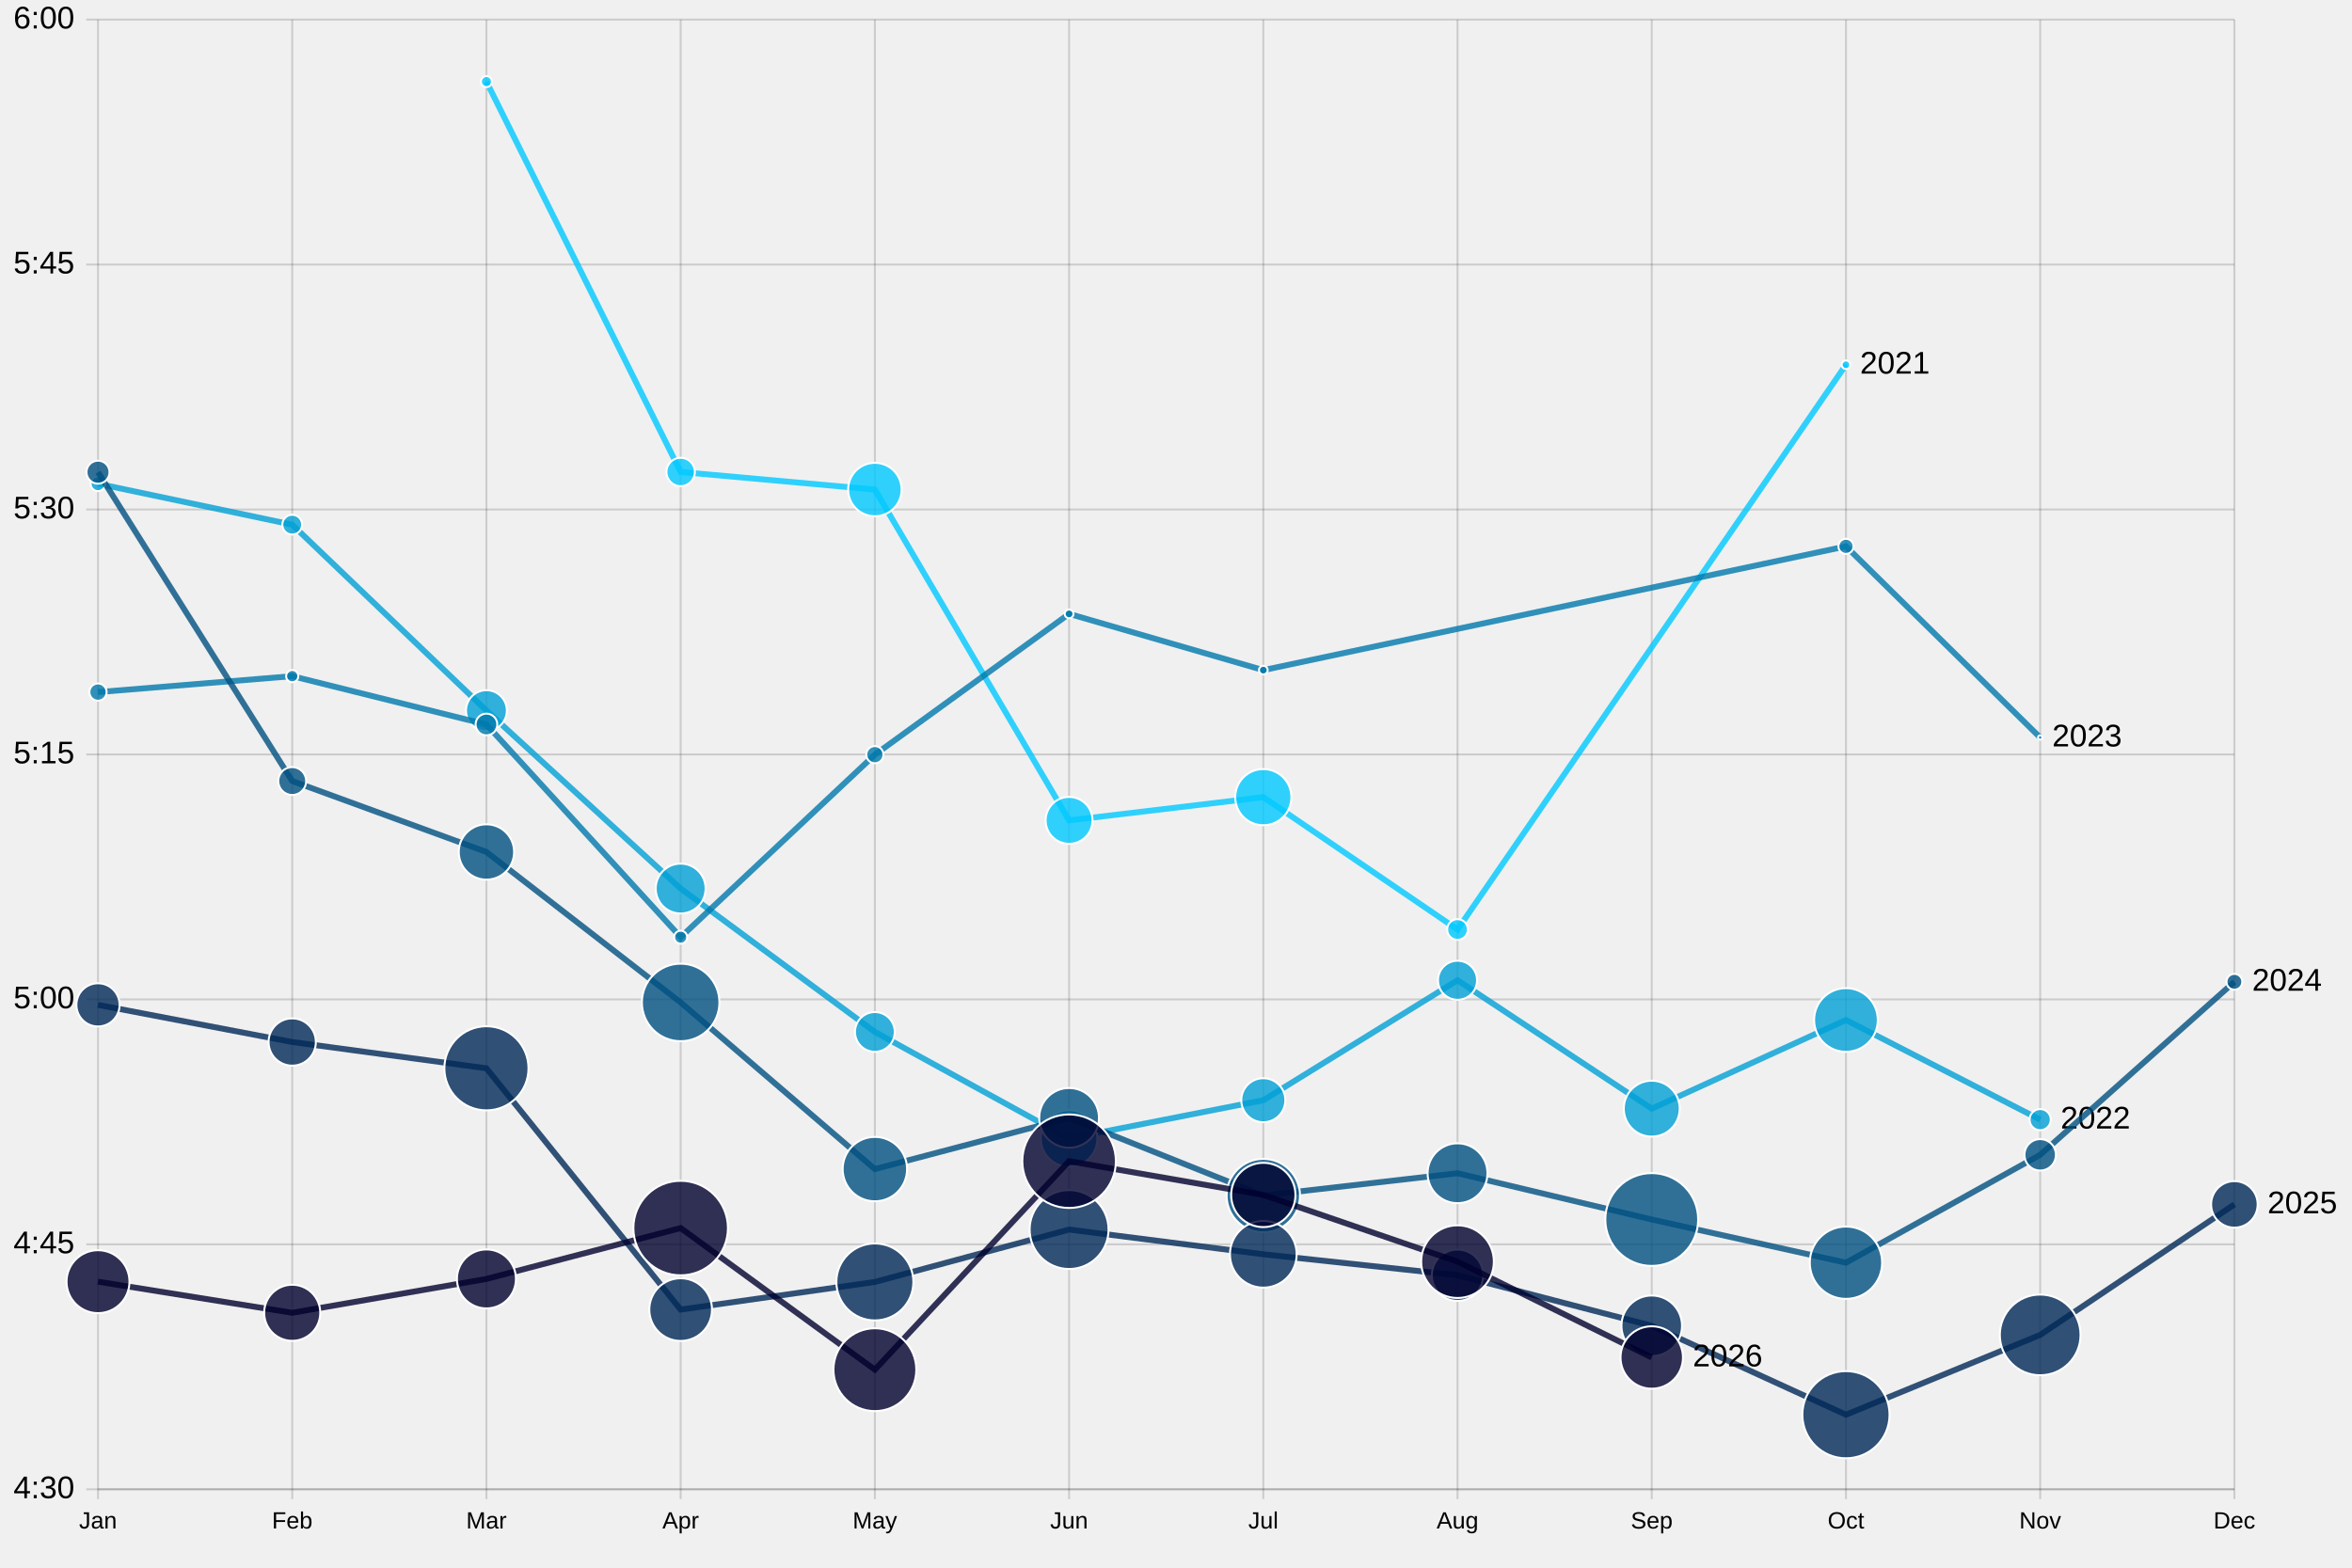
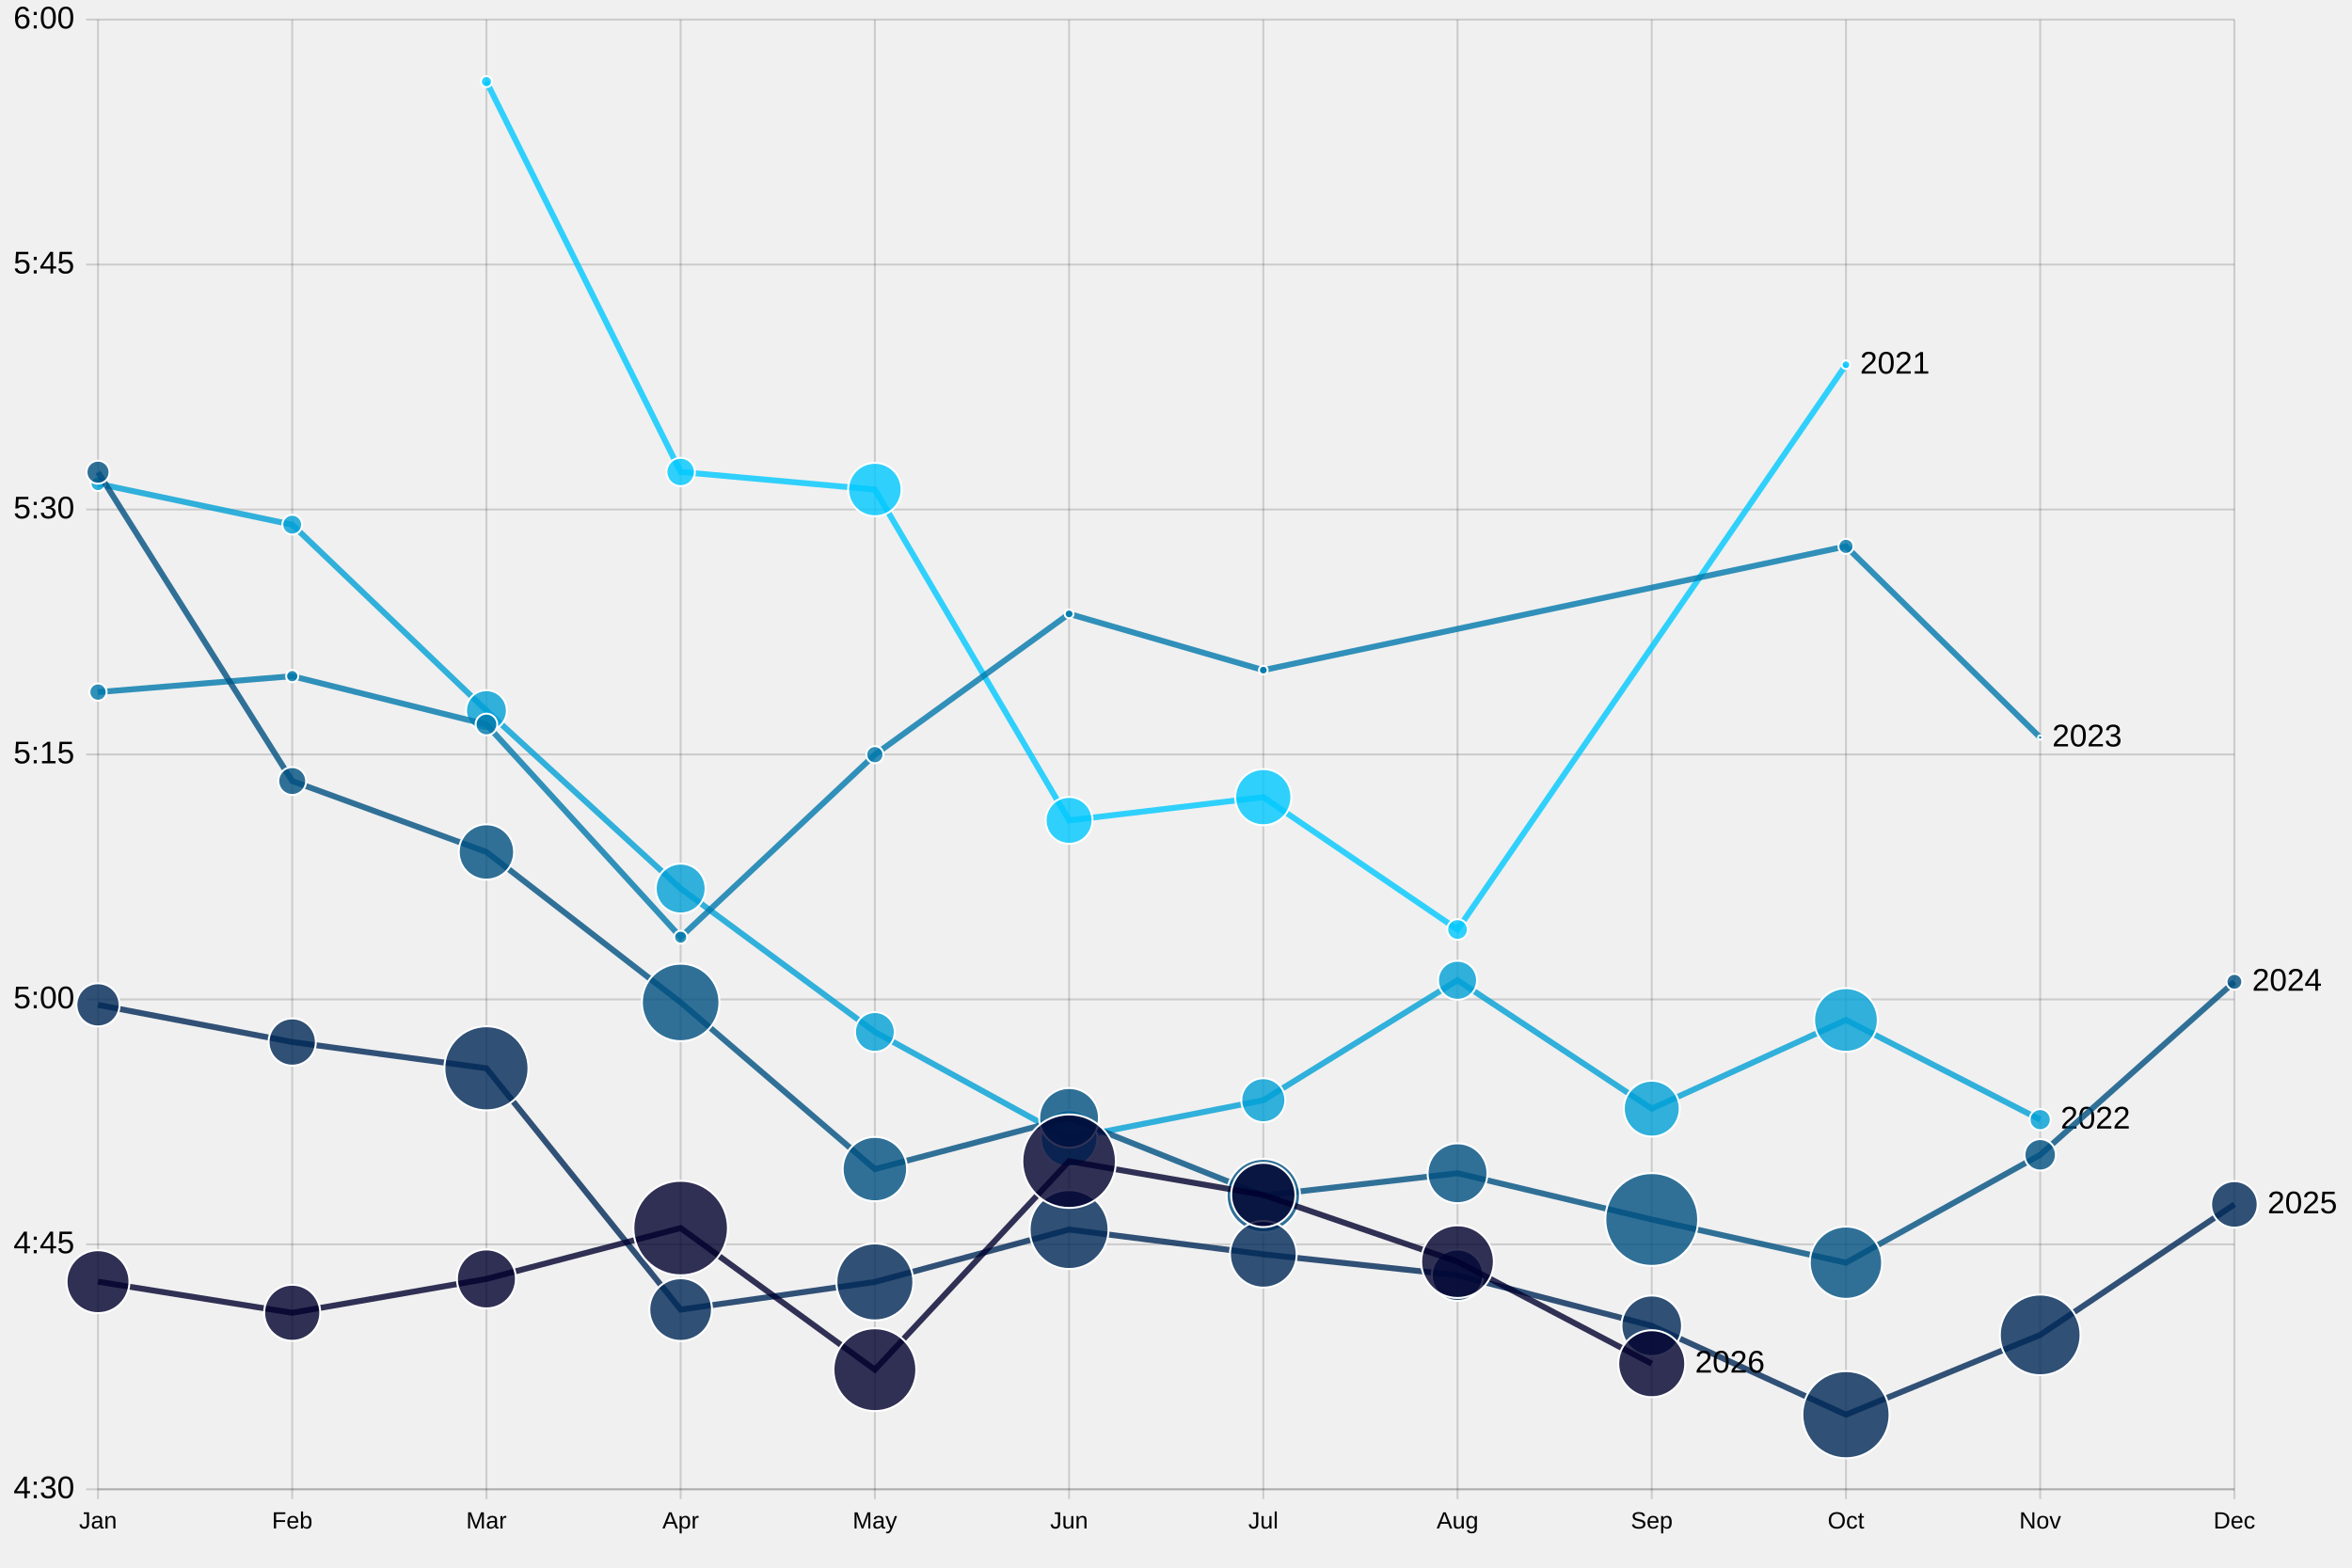
<svg xmlns="http://www.w3.org/2000/svg" viewBox="0 0 1200 800">
  <style>
  text {
    font-family: Arial;
    text-anchor: middle;
  }
  .plot-line {
    fill: none;
    stroke-width: 3px;
    opacity: 0.8;
    stroke: currentColor;
  }
  .plot-area {
    fill: currentColor;
    opacity: 0.25;
  }
  .plot-point {
    fill-opacity: 0.8;
    fill: currentColor;
    stroke: white;
    stroke-width: 1px;
  }
  .axis {
    stroke-width: 1px;
    stroke: black;
    opacity: 0.15;
  }
  .series-label {
    font-size: 16px;
    dominant-baseline: middle;
    text-anchor: start;
  }
  .y-axis-label {
    font-size: 16px;
    dominant-baseline: middle;
    text-anchor: end;
  }
  .year-2021 {
    color: rgb(0, 200, 255);
  }
  .year-2022 {
    color: rgb(0, 160, 213);
  }
  .year-2023 {
    color: rgb(0, 120, 171);
  }
  .year-2024 {
    color: rgb(0, 80, 129);
  }
  .year-2025 {
    color: rgb(0, 40, 87);
  }
  .year-2026 {
    color: rgb(0, 0, 45);
  }
  </style>
  <line x1="50" y1="760" x2="1140" y2="760" class="axis" />
  <line x1="50.0" y1="10" x2="50.0" y2="765" class="axis" />
  <text x="50.0" y="780" class="axis-label">Jan</text>
  <line x1="149.091" y1="10" x2="149.091" y2="765" class="axis" />
  <text x="149.091" y="780" class="axis-label">Feb</text>
  <line x1="248.182" y1="10" x2="248.182" y2="765" class="axis" />
  <text x="248.182" y="780" class="axis-label">Mar</text>
  <line x1="347.273" y1="10" x2="347.273" y2="765" class="axis" />
  <text x="347.273" y="780" class="axis-label">Apr</text>
  <line x1="446.364" y1="10" x2="446.364" y2="765" class="axis" />
  <text x="446.364" y="780" class="axis-label">May</text>
  <line x1="545.455" y1="10" x2="545.455" y2="765" class="axis" />
  <text x="545.455" y="780" class="axis-label">Jun</text>
  <line x1="644.545" y1="10" x2="644.545" y2="765" class="axis" />
  <text x="644.545" y="780" class="axis-label">Jul</text>
  <line x1="743.636" y1="10" x2="743.636" y2="765" class="axis" />
  <text x="743.636" y="780" class="axis-label">Aug</text>
  <line x1="842.727" y1="10" x2="842.727" y2="765" class="axis" />
  <text x="842.727" y="780" class="axis-label">Sep</text>
  <line x1="941.818" y1="10" x2="941.818" y2="765" class="axis" />
  <text x="941.818" y="780" class="axis-label">Oct</text>
  <line x1="1040.909" y1="10" x2="1040.909" y2="765" class="axis" />
  <text x="1040.909" y="780" class="axis-label">Nov</text>
  <line x1="1140.0" y1="10" x2="1140.0" y2="765" class="axis" />
  <text x="1140.0" y="780" class="axis-label">Dec</text>
  <line x1="44" y1="760.0" x2="1140" y2="760.0" class="axis" />
  <text x="38" y="760.0" class="y-axis-label">4:30</text>
  <line x1="44" y1="635.0" x2="1140" y2="635.0" class="axis" />
  <text x="38" y="635.0" class="y-axis-label">4:45</text>
  <line x1="44" y1="510.0" x2="1140" y2="510.0" class="axis" />
  <text x="38" y="510.0" class="y-axis-label">5:00</text>
  <line x1="44" y1="385.0" x2="1140" y2="385.0" class="axis" />
  <text x="38" y="385.0" class="y-axis-label">5:15</text>
  <line x1="44" y1="260.0" x2="1140" y2="260.0" class="axis" />
  <text x="38" y="260.0" class="y-axis-label">5:30</text>
  <line x1="44" y1="135.0" x2="1140" y2="135.0" class="axis" />
  <text x="38" y="135.0" class="y-axis-label">5:45</text>
  <line x1="44" y1="10.0" x2="1140" y2="10.0" class="axis" />
  <text x="38" y="10.0" class="y-axis-label">6:00</text>
  <path d="M 248.182,41.644 L 347.273,240.849 L 446.364,249.817 L 545.455,418.643 L 644.545,406.796 L 743.636,474.33 L 941.818,186.125" class="year-2021 plot-line" />
  <text x="948.998" y="186.125" class="series-label">2021</text>
  <circle class="year-2021 plot-point" cx="248.182" cy="41.644" r="2.812" />
  <circle class="year-2021 plot-point" cx="347.273" cy="240.849" r="7.244" />
  <circle class="year-2021 plot-point" cx="446.364" cy="249.817" r="13.634" />
  <circle class="year-2021 plot-point" cx="545.455" cy="418.643" r="11.964" />
  <circle class="year-2021 plot-point" cx="644.545" cy="406.796" r="14.328" />
  <circle class="year-2021 plot-point" cx="743.636" cy="474.33" r="5.282" />
  <circle class="year-2021 plot-point" cx="941.818" cy="186.125" r="2.18" />
  <path d="M 50.0,246.858 L 149.091,267.741 L 248.182,362.622 L 347.273,453.431 L 446.364,526.603 L 545.455,580.957 L 644.545,561.448 L 743.636,500.234 L 842.727,565.752 L 941.818,520.499 L 1040.909,571.364" class="year-2022 plot-line" />
  <text x="1051.309" y="571.364" class="series-label">2022</text>
  <circle class="year-2022 plot-point" cx="50.0" cy="246.858" r="3.756" />
  <circle class="year-2022 plot-point" cx="149.091" cy="267.741" r="5.05" />
  <circle class="year-2022 plot-point" cx="248.182" cy="362.622" r="10.412" />
  <circle class="year-2022 plot-point" cx="347.273" cy="453.431" r="12.722" />
  <circle class="year-2022 plot-point" cx="446.364" cy="526.603" r="10.136" />
  <circle class="year-2022 plot-point" cx="545.455" cy="580.957" r="14.428" />
  <circle class="year-2022 plot-point" cx="644.545" cy="561.448" r="11.228" />
  <circle class="year-2022 plot-point" cx="743.636" cy="500.234" r="9.954" />
  <circle class="year-2022 plot-point" cx="842.727" cy="565.752" r="14.256" />
  <circle class="year-2022 plot-point" cx="941.818" cy="520.499" r="16.24" />
  <circle class="year-2022 plot-point" cx="1040.909" cy="571.364" r="5.4" />
  <path d="M 50.0,353.182 L 149.091,345.041 L 248.182,369.71 L 347.273,478.251 L 446.364,385.111 L 545.455,313.262 L 644.545,341.975 L 941.818,278.811 L 1040.909,376.366" class="year-2023 plot-line" />
  <text x="1047.019" y="376.366" class="series-label">2023</text>
  <circle class="year-2023 plot-point" cx="50.0" cy="353.182" r="4.4" />
  <circle class="year-2023 plot-point" cx="149.091" cy="345.041" r="3.106" />
  <circle class="year-2023 plot-point" cx="248.182" cy="369.71" r="5.534" />
  <circle class="year-2023 plot-point" cx="347.273" cy="478.251" r="3.318" />
  <circle class="year-2023 plot-point" cx="446.364" cy="385.111" r="4.382" />
  <circle class="year-2023 plot-point" cx="545.455" cy="313.262" r="2.228" />
  <circle class="year-2023 plot-point" cx="644.545" cy="341.975" r="2.212" />
  <circle class="year-2023 plot-point" cx="941.818" cy="278.811" r="3.854" />
  <circle class="year-2023 plot-point" cx="1040.909" cy="376.366" r="1.11" />
  <path d="M 50.0,240.96 L 149.091,398.57 L 248.182,434.769 L 347.273,511.551 L 446.364,596.599 L 545.455,570.461 L 644.545,610.093 L 743.636,598.711 L 842.727,622.32 L 941.818,644.366 L 1040.909,589.312 L 1140.0,501.019" class="year-2024 plot-line" />
  <text x="1149.036" y="501.019" class="series-label">2024</text>
  <circle class="year-2024 plot-point" cx="50.0" cy="240.96" r="5.872" />
  <circle class="year-2024 plot-point" cx="149.091" cy="398.57" r="7.116" />
  <circle class="year-2024 plot-point" cx="248.182" cy="434.769" r="14.114" />
  <circle class="year-2024 plot-point" cx="347.273" cy="511.551" r="19.776" />
  <circle class="year-2024 plot-point" cx="446.364" cy="596.599" r="16.424" />
  <circle class="year-2024 plot-point" cx="545.455" cy="570.461" r="15.24" />
  <circle class="year-2024 plot-point" cx="644.545" cy="610.093" r="18.722" />
  <circle class="year-2024 plot-point" cx="743.636" cy="598.711" r="15.268" />
  <circle class="year-2024 plot-point" cx="842.727" cy="622.32" r="23.682" />
  <circle class="year-2024 plot-point" cx="941.818" cy="644.366" r="18.45" />
  <circle class="year-2024 plot-point" cx="1040.909" cy="589.312" r="8.014" />
  <circle class="year-2024 plot-point" cx="1140.0" cy="501.019" r="4.036" />
  <path d="M 50.0,512.791 L 149.091,531.75 L 248.182,545.16 L 347.273,668.292 L 446.364,654.184 L 545.455,627.451 L 644.545,640.07 L 743.636,650.768 L 842.727,676.559 L 941.818,721.929 L 1040.909,681.206 L 1140.0,614.611" class="year-2025 plot-line" />
  <text x="1156.868" y="614.611" class="series-label">2025</text>
  <circle class="year-2025 plot-point" cx="50.0" cy="512.791" r="11.014" />
  <circle class="year-2025 plot-point" cx="149.091" cy="531.75" r="12.056" />
  <circle class="year-2025 plot-point" cx="248.182" cy="545.16" r="21.458" />
  <circle class="year-2025 plot-point" cx="347.273" cy="668.292" r="15.988" />
  <circle class="year-2025 plot-point" cx="446.364" cy="654.184" r="19.638" />
  <circle class="year-2025 plot-point" cx="545.455" cy="627.451" r="20.124" />
  <circle class="year-2025 plot-point" cx="644.545" cy="640.07" r="17.018" />
  <circle class="year-2025 plot-point" cx="743.636" cy="650.768" r="13.102" />
  <circle class="year-2025 plot-point" cx="842.727" cy="676.559" r="15.45" />
  <circle class="year-2025 plot-point" cx="941.818" cy="721.929" r="22.236" />
  <circle class="year-2025 plot-point" cx="1040.909" cy="681.206" r="20.586" />
  <circle class="year-2025 plot-point" cx="1140.0" cy="614.611" r="11.868" />
-   <path d="M 50.0,654.047 L 149.091,669.923 L 248.182,652.641 L 347.273,626.686 L 446.364,698.959 L 545.455,592.564 L 644.545,609.795 L 743.636,643.828 L 842.727,692.736" class="year-2026 plot-line" />
-   <text x="863.647" y="692.736" class="series-label">2026</text>
+   <path d="M 50.0,654.047 L 149.091,669.923 L 248.182,652.641 L 347.273,626.686 L 446.364,698.959 L 545.455,592.564 L 644.545,609.795 L 743.636,643.828 L 842.727,695.909" class="year-2026 plot-line" />
+   <text x="864.811" y="695.909" class="series-label">2026</text>
  <circle class="year-2026 plot-point" cx="50.0" cy="654.047" r="16.052" />
  <circle class="year-2026 plot-point" cx="149.091" cy="669.923" r="14.304" />
  <circle class="year-2026 plot-point" cx="248.182" cy="652.641" r="15.044" />
  <circle class="year-2026 plot-point" cx="347.273" cy="626.686" r="24.118" />
  <circle class="year-2026 plot-point" cx="446.364" cy="698.959" r="21.136" />
  <circle class="year-2026 plot-point" cx="545.455" cy="592.564" r="23.864" />
  <circle class="year-2026 plot-point" cx="644.545" cy="609.795" r="16.402" />
  <circle class="year-2026 plot-point" cx="743.636" cy="643.828" r="18.536" />
-   <circle class="year-2026 plot-point" cx="842.727" cy="692.736" r="15.92" />
+   <circle class="year-2026 plot-point" cx="842.727" cy="695.909" r="17.084" />
</svg>
